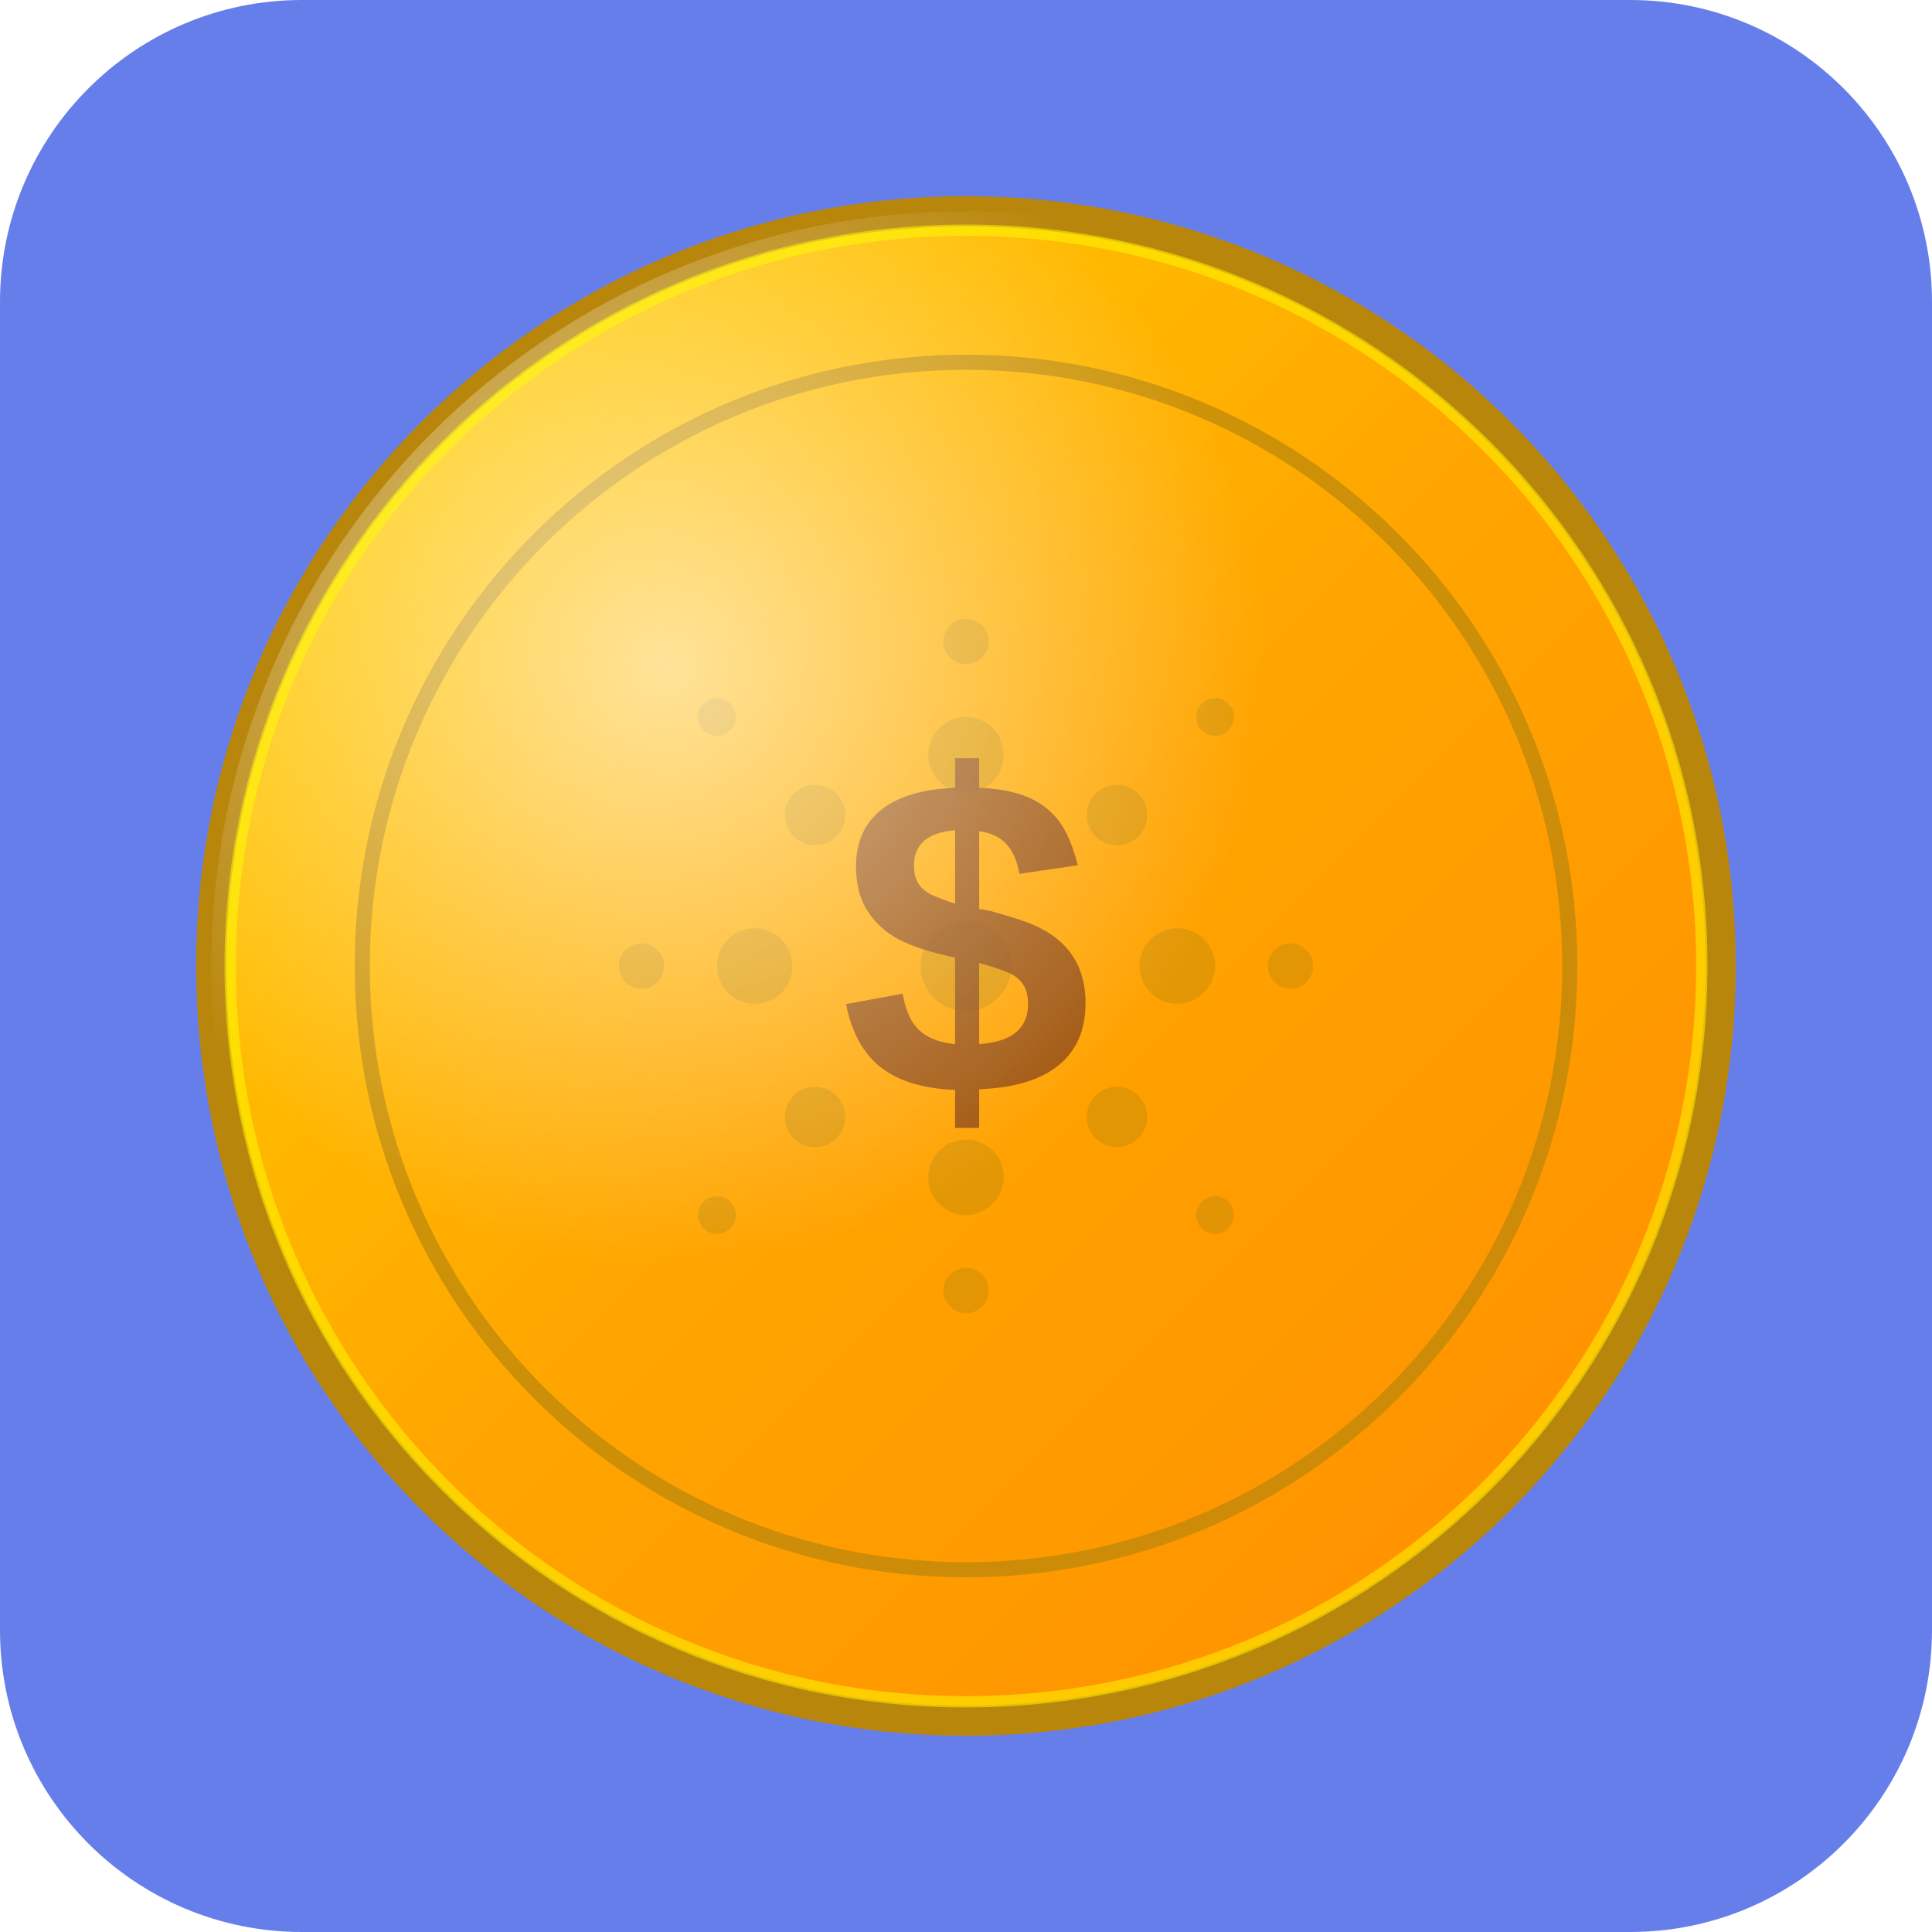
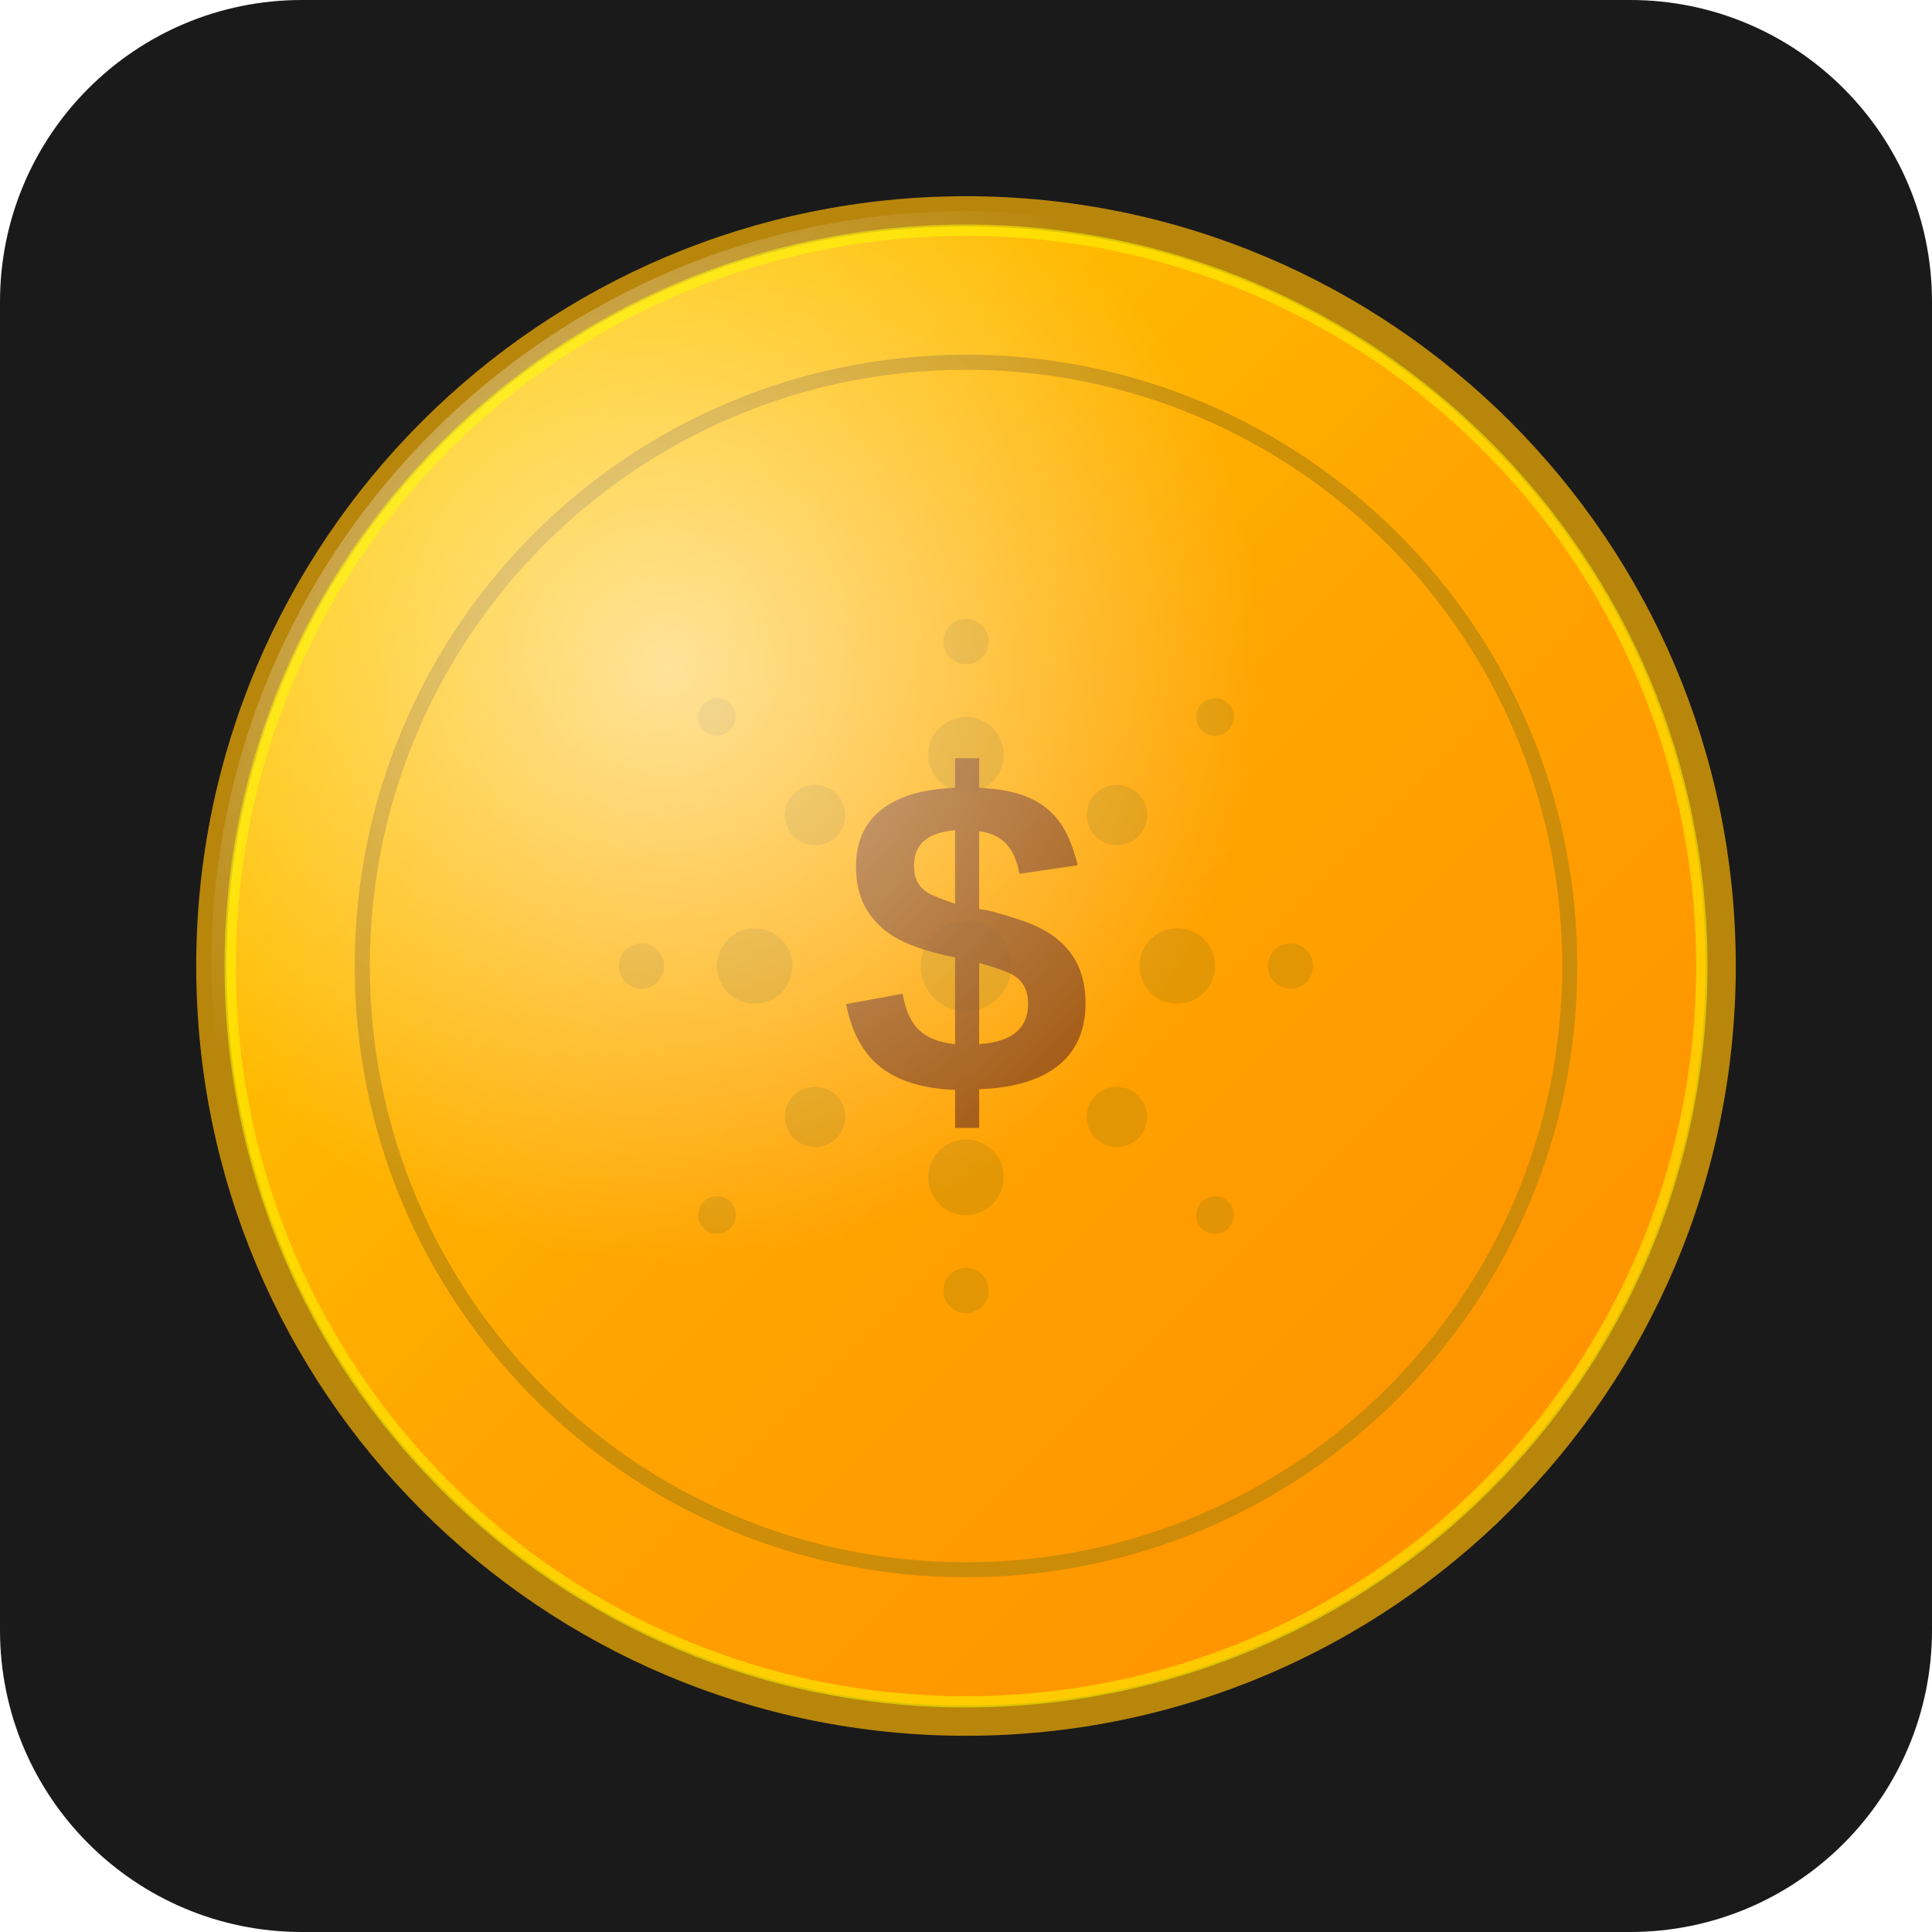
<svg xmlns="http://www.w3.org/2000/svg" width="512" height="512" viewBox="0 0 512 512">
  <defs>
    <linearGradient id="coinGradient" x1="0%" y1="0%" x2="100%" y2="100%">
      <stop offset="0%" style="stop-color:#FFD700;stop-opacity:1" />
      <stop offset="50%" style="stop-color:#FFA500;stop-opacity:1" />
      <stop offset="100%" style="stop-color:#FF8C00;stop-opacity:1" />
    </linearGradient>
    <radialGradient id="coinHighlight" cx="30%" cy="30%" r="40%">
      <stop offset="0%" style="stop-color:#FFFFFF;stop-opacity:0.6" />
      <stop offset="100%" style="stop-color:#FFFFFF;stop-opacity:0" />
    </radialGradient>
  </defs>
-   <rect width="512" height="512" fill="#667eea" rx="80" ry="80" />
+   <rect width="512" height="512" fill="#1A1A1A" rx="80" ry="80" />
  <circle cx="256" cy="256" r="200" fill="url(#coinGradient)" stroke="#B8860B" stroke-width="8" />
  <circle cx="256" cy="256" r="160" fill="none" stroke="#B8860B" stroke-width="4" opacity="0.7" />
  <g fill="#B8860B" opacity="0.4">
    <circle cx="256" cy="256" r="12" />
    <circle cx="256" cy="200" r="10" />
    <circle cx="256" cy="312" r="10" />
    <circle cx="200" cy="256" r="10" />
    <circle cx="312" cy="256" r="10" />
    <circle cx="216" cy="216" r="8" />
    <circle cx="296" cy="216" r="8" />
    <circle cx="216" cy="296" r="8" />
    <circle cx="296" cy="296" r="8" />
    <circle cx="256" cy="170" r="6" />
    <circle cx="256" cy="342" r="6" />
    <circle cx="170" cy="256" r="6" />
    <circle cx="342" cy="256" r="6" />
    <circle cx="190" cy="190" r="5" />
    <circle cx="322" cy="190" r="5" />
    <circle cx="190" cy="322" r="5" />
    <circle cx="322" cy="322" r="5" />
  </g>
  <text x="256" y="290" font-family="Arial, sans-serif" font-size="120" font-weight="bold" text-anchor="middle" fill="#8B4513" opacity="0.8">$</text>
  <ellipse cx="256" cy="256" rx="200" ry="200" fill="url(#coinHighlight)" />
  <circle cx="256" cy="256" r="195" fill="none" stroke="#FFFF00" stroke-width="3" opacity="0.5" />
</svg>
